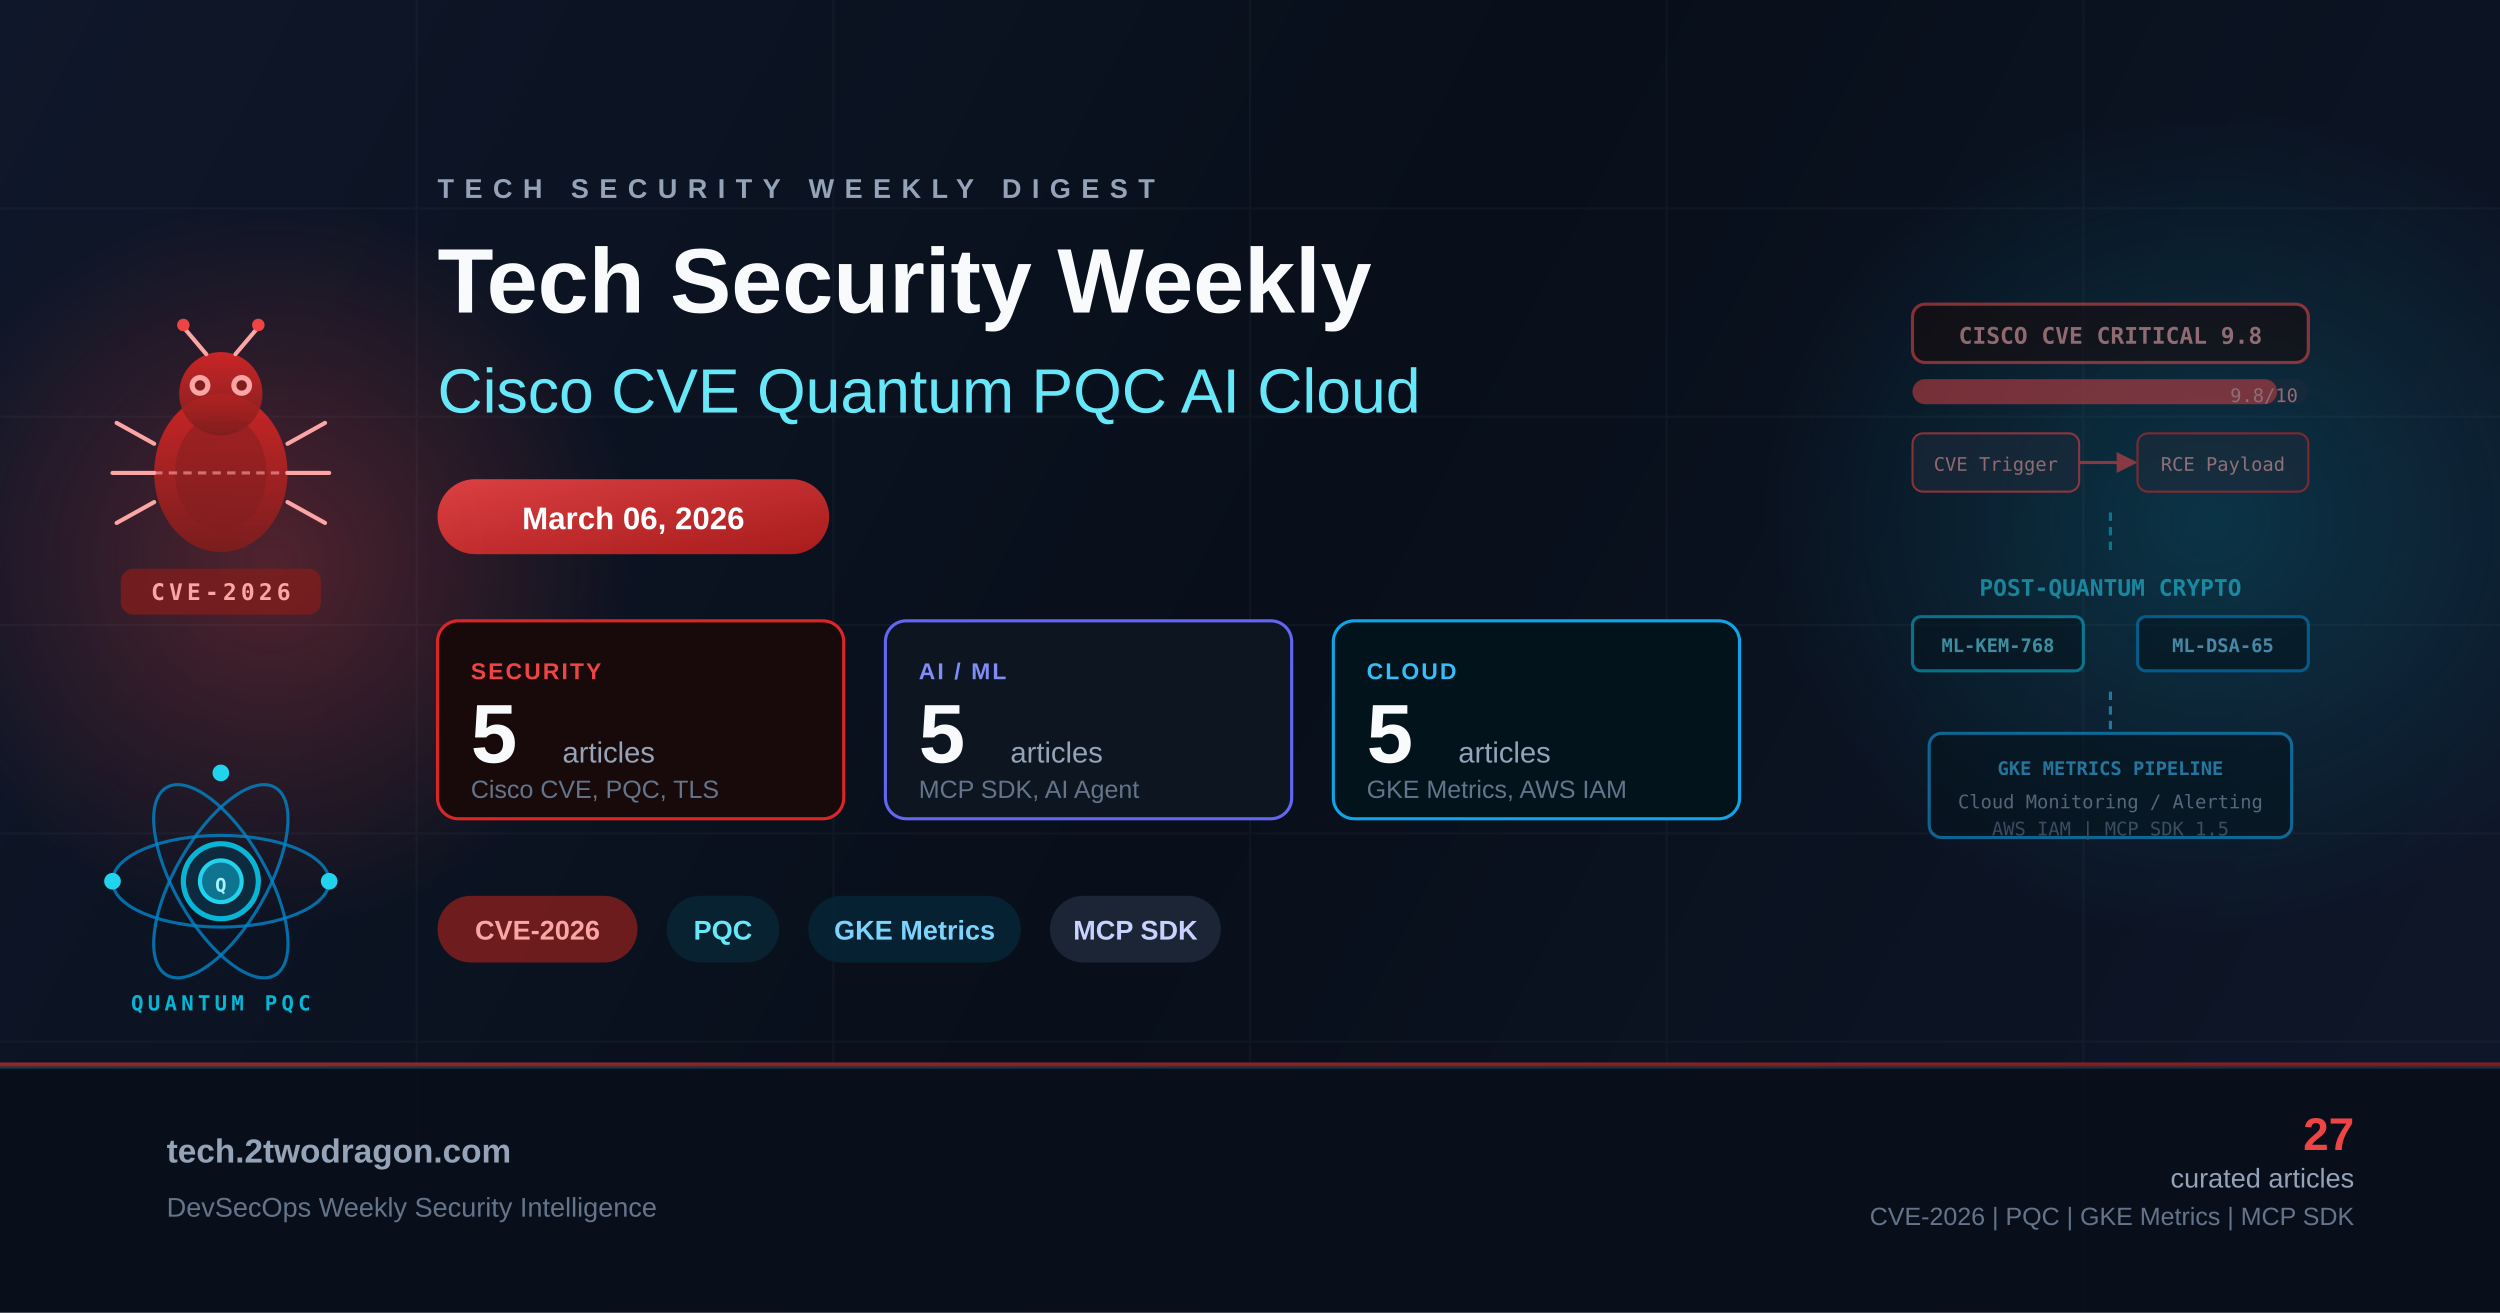
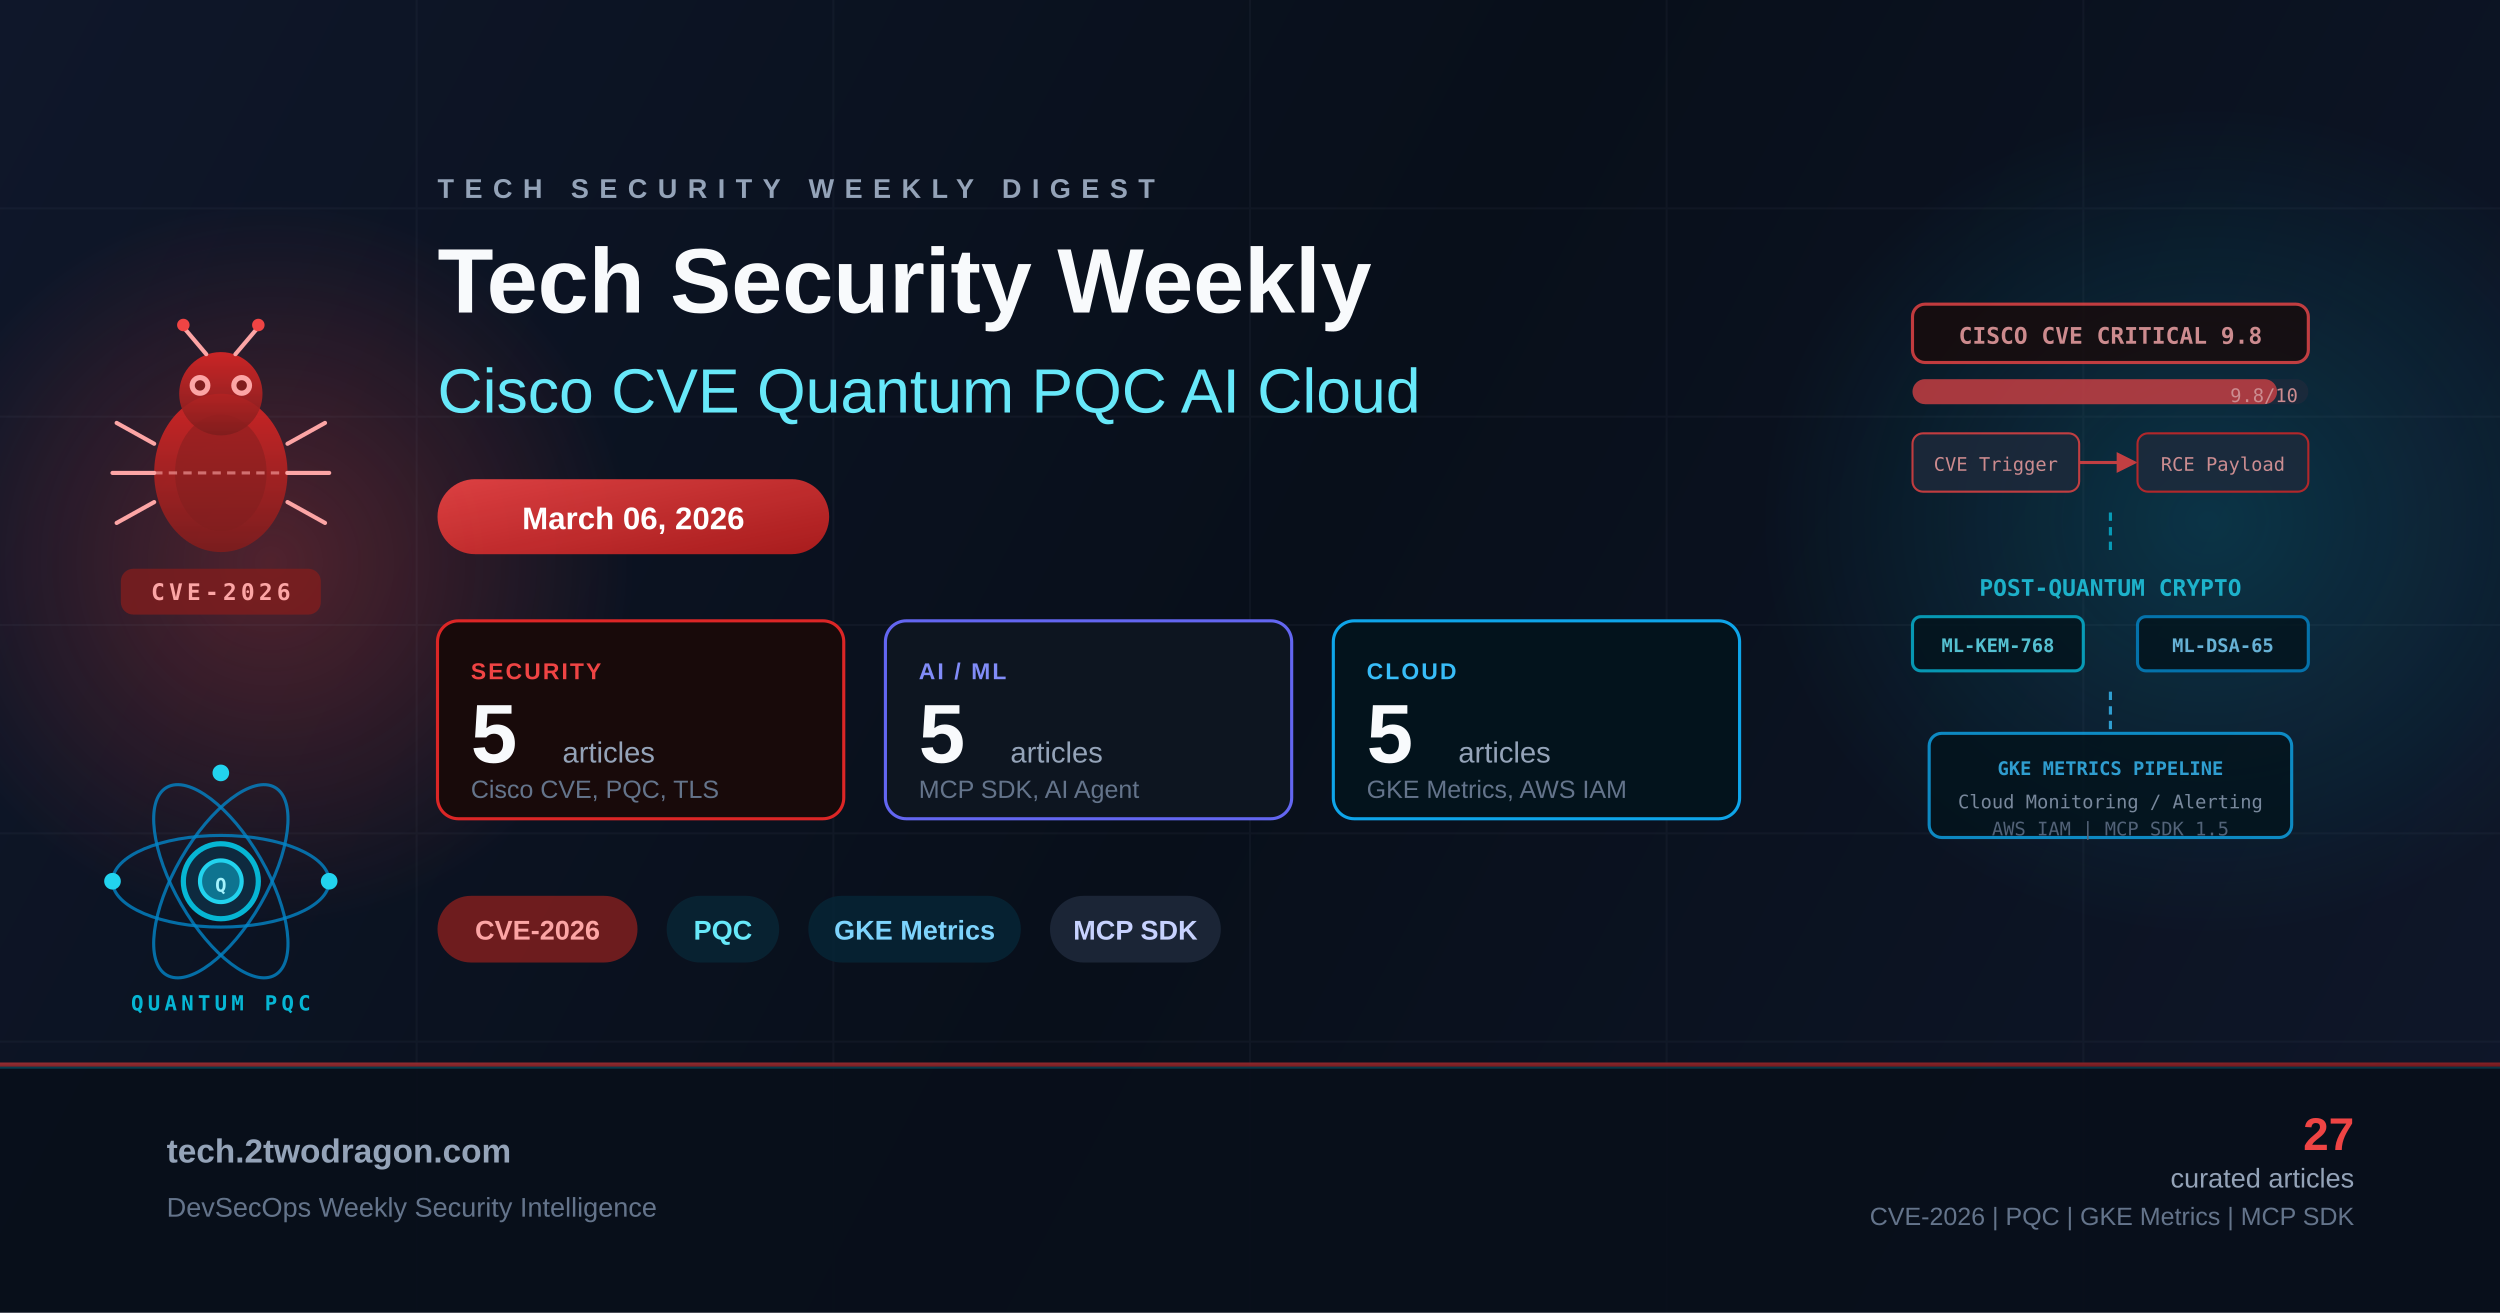
<svg xmlns="http://www.w3.org/2000/svg" viewBox="0 0 1200 630" fill="none">
  <defs>
    <linearGradient id="bg" x1="0" y1="0" x2="1200" y2="630" gradientUnits="userSpaceOnUse">
      <stop offset="0%" stop-color="#0f172a" />
      <stop offset="50%" stop-color="#080f1a" />
      <stop offset="100%" stop-color="#0f172a" />
    </linearGradient>
    <linearGradient id="accentRed" x1="0" y1="0" x2="1" y2="1">
      <stop offset="0%" stop-color="#ef4444" />
      <stop offset="100%" stop-color="#b91c1c" />
    </linearGradient>
    <linearGradient id="accentCyan" x1="0" y1="0" x2="1" y2="1">
      <stop offset="0%" stop-color="#06b6d4" />
      <stop offset="100%" stop-color="#0e7490" />
    </linearGradient>
    <linearGradient id="bugGrad" x1="0" y1="0" x2="0" y2="1">
      <stop offset="0%" stop-color="#dc2626" />
      <stop offset="100%" stop-color="#7f1d1d" />
    </linearGradient>
    <radialGradient id="glowRed" cx="50%" cy="50%" r="50%">
      <stop offset="0%" stop-color="#ef4444" stop-opacity="0.3" />
      <stop offset="100%" stop-color="#ef4444" stop-opacity="0" />
    </radialGradient>
    <radialGradient id="glowCyan" cx="50%" cy="50%" r="50%">
      <stop offset="0%" stop-color="#06b6d4" stop-opacity="0.2" />
      <stop offset="100%" stop-color="#06b6d4" stop-opacity="0" />
    </radialGradient>
  </defs>
  <rect width="1200" height="630" fill="url(#bg)" />
  <ellipse cx="130" cy="270" rx="175" ry="175" fill="url(#glowRed)" />
  <ellipse cx="1060" cy="250" rx="215" ry="200" fill="url(#glowCyan)" />
  <g opacity="0.05" stroke="#94a3b8" stroke-width="1">
    <line x1="0" y1="100" x2="1200" y2="100" />
    <line x1="0" y1="200" x2="1200" y2="200" />
    <line x1="0" y1="300" x2="1200" y2="300" />
    <line x1="0" y1="400" x2="1200" y2="400" />
    <line x1="0" y1="500" x2="1200" y2="500" />
    <line x1="200" y1="0" x2="200" y2="630" />
    <line x1="400" y1="0" x2="400" y2="630" />
    <line x1="600" y1="0" x2="600" y2="630" />
    <line x1="800" y1="0" x2="800" y2="630" />
    <line x1="1000" y1="0" x2="1000" y2="630" />
  </g>
  <g transform="translate(44, 145)">
    <ellipse cx="62" cy="82" rx="32" ry="38" fill="url(#bugGrad)" opacity="0.9" />
    <ellipse cx="62" cy="82" rx="22" ry="28" fill="#7f1d1d" opacity="0.5" />
    <circle cx="62" cy="44" r="20" fill="url(#bugGrad)" opacity="0.9" />
    <circle cx="52" cy="40" r="5" fill="#fca5a5" />
    <circle cx="72" cy="40" r="5" fill="#fca5a5" />
    <circle cx="52" cy="40" r="2.5" fill="#7f1d1d" />
    <circle cx="72" cy="40" r="2.5" fill="#7f1d1d" />
    <line x1="55" y1="25" x2="44" y2="12" stroke="#fca5a5" stroke-width="2" stroke-linecap="round" />
    <line x1="69" y1="25" x2="80" y2="12" stroke="#fca5a5" stroke-width="2" stroke-linecap="round" />
    <circle cx="44" cy="11" r="3" fill="#ef4444" />
    <circle cx="80" cy="11" r="3" fill="#ef4444" />
    <line x1="30" y1="68" x2="12" y2="58" stroke="#fca5a5" stroke-width="2" stroke-linecap="round" />
    <line x1="30" y1="82" x2="10" y2="82" stroke="#fca5a5" stroke-width="2" stroke-linecap="round" />
    <line x1="30" y1="96" x2="12" y2="106" stroke="#fca5a5" stroke-width="2" stroke-linecap="round" />
    <line x1="94" y1="68" x2="112" y2="58" stroke="#fca5a5" stroke-width="2" stroke-linecap="round" />
    <line x1="94" y1="82" x2="114" y2="82" stroke="#fca5a5" stroke-width="2" stroke-linecap="round" />
    <line x1="94" y1="96" x2="112" y2="106" stroke="#fca5a5" stroke-width="2" stroke-linecap="round" />
    <line x1="30" y1="82" x2="94" y2="82" stroke="#fca5a5" stroke-width="1.5" stroke-dasharray="4,3" opacity="0.6" />
    <rect x="14" y="128" width="96" height="22" rx="6" fill="#7f1d1d" opacity="0.8" />
    <text x="62" y="143" text-anchor="middle" fill="#fca5a5" font-family="monospace" font-size="11" font-weight="bold" letter-spacing="2">CVE-2026</text>
  </g>
  <g transform="translate(44, 355)">
    <circle cx="62" cy="68" r="18" fill="#0e2a3f" stroke="#06b6d4" stroke-width="2.5" />
    <ellipse cx="62" cy="68" rx="52" ry="22" fill="none" stroke="#0284c7" stroke-width="1.5" opacity="0.8" />
    <ellipse cx="62" cy="68" rx="52" ry="22" fill="none" stroke="#0284c7" stroke-width="1.5" opacity="0.8" transform="rotate(60 62 68)" />
    <ellipse cx="62" cy="68" rx="52" ry="22" fill="none" stroke="#0284c7" stroke-width="1.5" opacity="0.8" transform="rotate(-60 62 68)" />
    <circle cx="62" cy="68" r="10" fill="#0e7490" stroke="#22d3ee" stroke-width="2" />
    <text x="62" y="73" text-anchor="middle" fill="#a5f3fc" font-family="monospace" font-size="9" font-weight="bold">Q</text>
    <circle cx="114" cy="68" r="4" fill="#22d3ee" />
    <circle cx="10" cy="68" r="4" fill="#22d3ee" />
    <circle cx="62" cy="16" r="4" fill="#22d3ee" />
    <text x="62" y="130" text-anchor="middle" fill="#06b6d4" font-family="monospace" font-size="10" font-weight="bold" letter-spacing="2">QUANTUM PQC</text>
  </g>
  <g transform="translate(210, 95)">
    <text x="0" y="0" fill="#94a3b8" font-family="Arial, sans-serif" font-size="13" font-weight="bold" letter-spacing="5">TECH SECURITY WEEKLY DIGEST</text>
    <text x="0" y="55" fill="#f8fafc" font-family="Arial, sans-serif" font-size="44" font-weight="bold">Tech Security Weekly</text>
    <text x="0" y="103" fill="#67e8f9" font-family="Arial, sans-serif" font-size="30" font-weight="300">Cisco CVE Quantum PQC AI Cloud</text>
  </g>
  <rect x="210" y="230" width="188" height="36" rx="18" fill="url(#accentRed)" opacity="0.9" />
  <text x="304" y="254" text-anchor="middle" fill="white" font-family="Arial, sans-serif" font-size="15" font-weight="bold">March 06, 2026</text>
  <g transform="translate(210, 298)">
    <rect x="0" y="0" width="195" height="95" rx="10" fill="#180a0a" stroke="#dc2626" stroke-width="1.5" />
    <text x="16" y="28" fill="#ef4444" font-family="Arial, sans-serif" font-size="11" font-weight="bold" letter-spacing="1">SECURITY</text>
    <text x="16" y="68" fill="#f8fafc" font-family="Arial, sans-serif" font-size="40" font-weight="bold">5</text>
    <text x="60" y="68" fill="#94a3b8" font-family="Arial, sans-serif" font-size="14">articles</text>
    <text x="16" y="85" fill="#64748b" font-family="Arial, sans-serif" font-size="12">Cisco CVE, PQC, TLS</text>
    <rect x="215" y="0" width="195" height="95" rx="10" fill="#0d1520" stroke="#6366f1" stroke-width="1.5" />
    <text x="231" y="28" fill="#818cf8" font-family="Arial, sans-serif" font-size="11" font-weight="bold" letter-spacing="1">AI / ML</text>
    <text x="231" y="68" fill="#f8fafc" font-family="Arial, sans-serif" font-size="40" font-weight="bold">5</text>
    <text x="275" y="68" fill="#94a3b8" font-family="Arial, sans-serif" font-size="14">articles</text>
    <text x="231" y="85" fill="#64748b" font-family="Arial, sans-serif" font-size="12">MCP SDK, AI Agent</text>
    <rect x="430" y="0" width="195" height="95" rx="10" fill="#03131c" stroke="#0ea5e9" stroke-width="1.5" />
    <text x="446" y="28" fill="#38bdf8" font-family="Arial, sans-serif" font-size="11" font-weight="bold" letter-spacing="1">CLOUD</text>
    <text x="446" y="68" fill="#f8fafc" font-family="Arial, sans-serif" font-size="40" font-weight="bold">5</text>
    <text x="490" y="68" fill="#94a3b8" font-family="Arial, sans-serif" font-size="14">articles</text>
    <text x="446" y="85" fill="#64748b" font-family="Arial, sans-serif" font-size="12">GKE Metrics, AWS IAM</text>
  </g>
  <g transform="translate(210, 430)">
    <rect x="0" y="0" width="96" height="32" rx="16" fill="#7f1d1d" opacity="0.85" />
    <text x="48" y="21" text-anchor="middle" fill="#fca5a5" font-family="Arial, sans-serif" font-size="13" font-weight="bold">CVE-2026</text>
    <rect x="110" y="0" width="54" height="32" rx="16" fill="#082535" opacity="0.85" />
    <text x="137" y="21" text-anchor="middle" fill="#67e8f9" font-family="Arial, sans-serif" font-size="13" font-weight="bold">PQC</text>
    <rect x="178" y="0" width="102" height="32" rx="16" fill="#062535" opacity="0.85" />
    <text x="229" y="21" text-anchor="middle" fill="#7dd3fc" font-family="Arial, sans-serif" font-size="13" font-weight="bold">GKE Metrics</text>
    <rect x="294" y="0" width="82" height="32" rx="16" fill="#1e293b" opacity="0.85" />
    <text x="335" y="21" text-anchor="middle" fill="#c7d2fe" font-family="Arial, sans-serif" font-size="13" font-weight="bold">MCP SDK</text>
  </g>
-   <g transform="translate(858, 138)" opacity="0.55">
+   <g transform="translate(858, 138)" opacity="0.80">
    <rect x="60" y="8" width="190" height="28" rx="6" fill="#180a0a" stroke="#ef4444" stroke-width="1.5" />
    <text x="155" y="27" text-anchor="middle" fill="#fca5a5" font-family="monospace" font-size="11" font-weight="bold">CISCO CVE CRITICAL 9.8</text>
    <rect x="60" y="44" width="190" height="12" rx="6" fill="#1e293b" />
    <rect x="60" y="44" width="175" height="12" rx="6" fill="#ef4444" opacity="0.85" />
    <text x="245" y="55" text-anchor="end" fill="#fca5a5" font-family="monospace" font-size="9">9.8/10</text>
    <rect x="60" y="70" width="80" height="28" rx="5" fill="#1e293b" stroke="#ef4444" stroke-width="1" />
    <text x="100" y="88" text-anchor="middle" fill="#fca5a5" font-family="monospace" font-size="9">CVE Trigger</text>
    <line x1="140" y1="84" x2="160" y2="84" stroke="#ef4444" stroke-width="1.5" />
    <polygon points="158,79 168,84 158,89" fill="#ef4444" />
    <rect x="168" y="70" width="82" height="28" rx="5" fill="#1e293b" stroke="#dc2626" stroke-width="1" />
    <text x="209" y="88" text-anchor="middle" fill="#fca5a5" font-family="monospace" font-size="9">RCE Payload</text>
    <line x1="155" y1="108" x2="155" y2="128" stroke="#06b6d4" stroke-width="1.5" stroke-dasharray="4,3" />
    <text x="155" y="148" text-anchor="middle" fill="#22d3ee" font-family="monospace" font-size="11" font-weight="bold">POST-QUANTUM CRYPTO</text>
    <rect x="60" y="158" width="82" height="26" rx="4" fill="#03131c" stroke="#06b6d4" stroke-width="1.5" />
    <text x="101" y="175" text-anchor="middle" fill="#67e8f9" font-family="monospace" font-size="9" font-weight="bold">ML-KEM-768</text>
    <rect x="168" y="158" width="82" height="26" rx="4" fill="#03131c" stroke="#0284c7" stroke-width="1.5" />
    <text x="209" y="175" text-anchor="middle" fill="#7dd3fc" font-family="monospace" font-size="9" font-weight="bold">ML-DSA-65</text>
    <line x1="155" y1="194" x2="155" y2="214" stroke="#38bdf8" stroke-width="1.5" stroke-dasharray="4,3" />
    <rect x="68" y="214" width="174" height="50" rx="6" fill="#03131c" stroke="#0ea5e9" stroke-width="1.5" />
    <text x="155" y="234" text-anchor="middle" fill="#38bdf8" font-family="monospace" font-size="9" font-weight="bold">GKE METRICS PIPELINE</text>
    <text x="155" y="250" text-anchor="middle" fill="#94a3b8" font-family="monospace" font-size="9">Cloud Monitoring / Alerting</text>
    <text x="155" y="263" text-anchor="middle" fill="#64748b" font-family="monospace" font-size="9">AWS IAM | MCP SDK 1.5</text>
  </g>
  <rect x="0" y="510" width="1200" height="120" fill="#080e1a" opacity="0.9" />
  <rect x="0" y="510" width="1200" height="2" fill="url(#accentRed)" opacity="0.6" />
  <rect x="0" y="512" width="1200" height="1" fill="url(#accentCyan)" opacity="0.3" />
  <text x="80" y="558" fill="#94a3b8" font-family="Arial, sans-serif" font-size="16" font-weight="bold">tech.2twodragon.com</text>
  <text x="80" y="584" fill="#64748b" font-family="Arial, sans-serif" font-size="13">DevSecOps Weekly Security Intelligence</text>
  <text x="1130" y="552" text-anchor="end" fill="#ef4444" font-family="Arial, sans-serif" font-size="22" font-weight="bold">27</text>
  <text x="1130" y="570" text-anchor="end" fill="#94a3b8" font-family="Arial, sans-serif" font-size="13">curated articles</text>
  <text x="1130" y="588" text-anchor="end" fill="#64748b" font-family="Arial, sans-serif" font-size="12">CVE-2026 | PQC | GKE Metrics | MCP SDK</text>
</svg>
